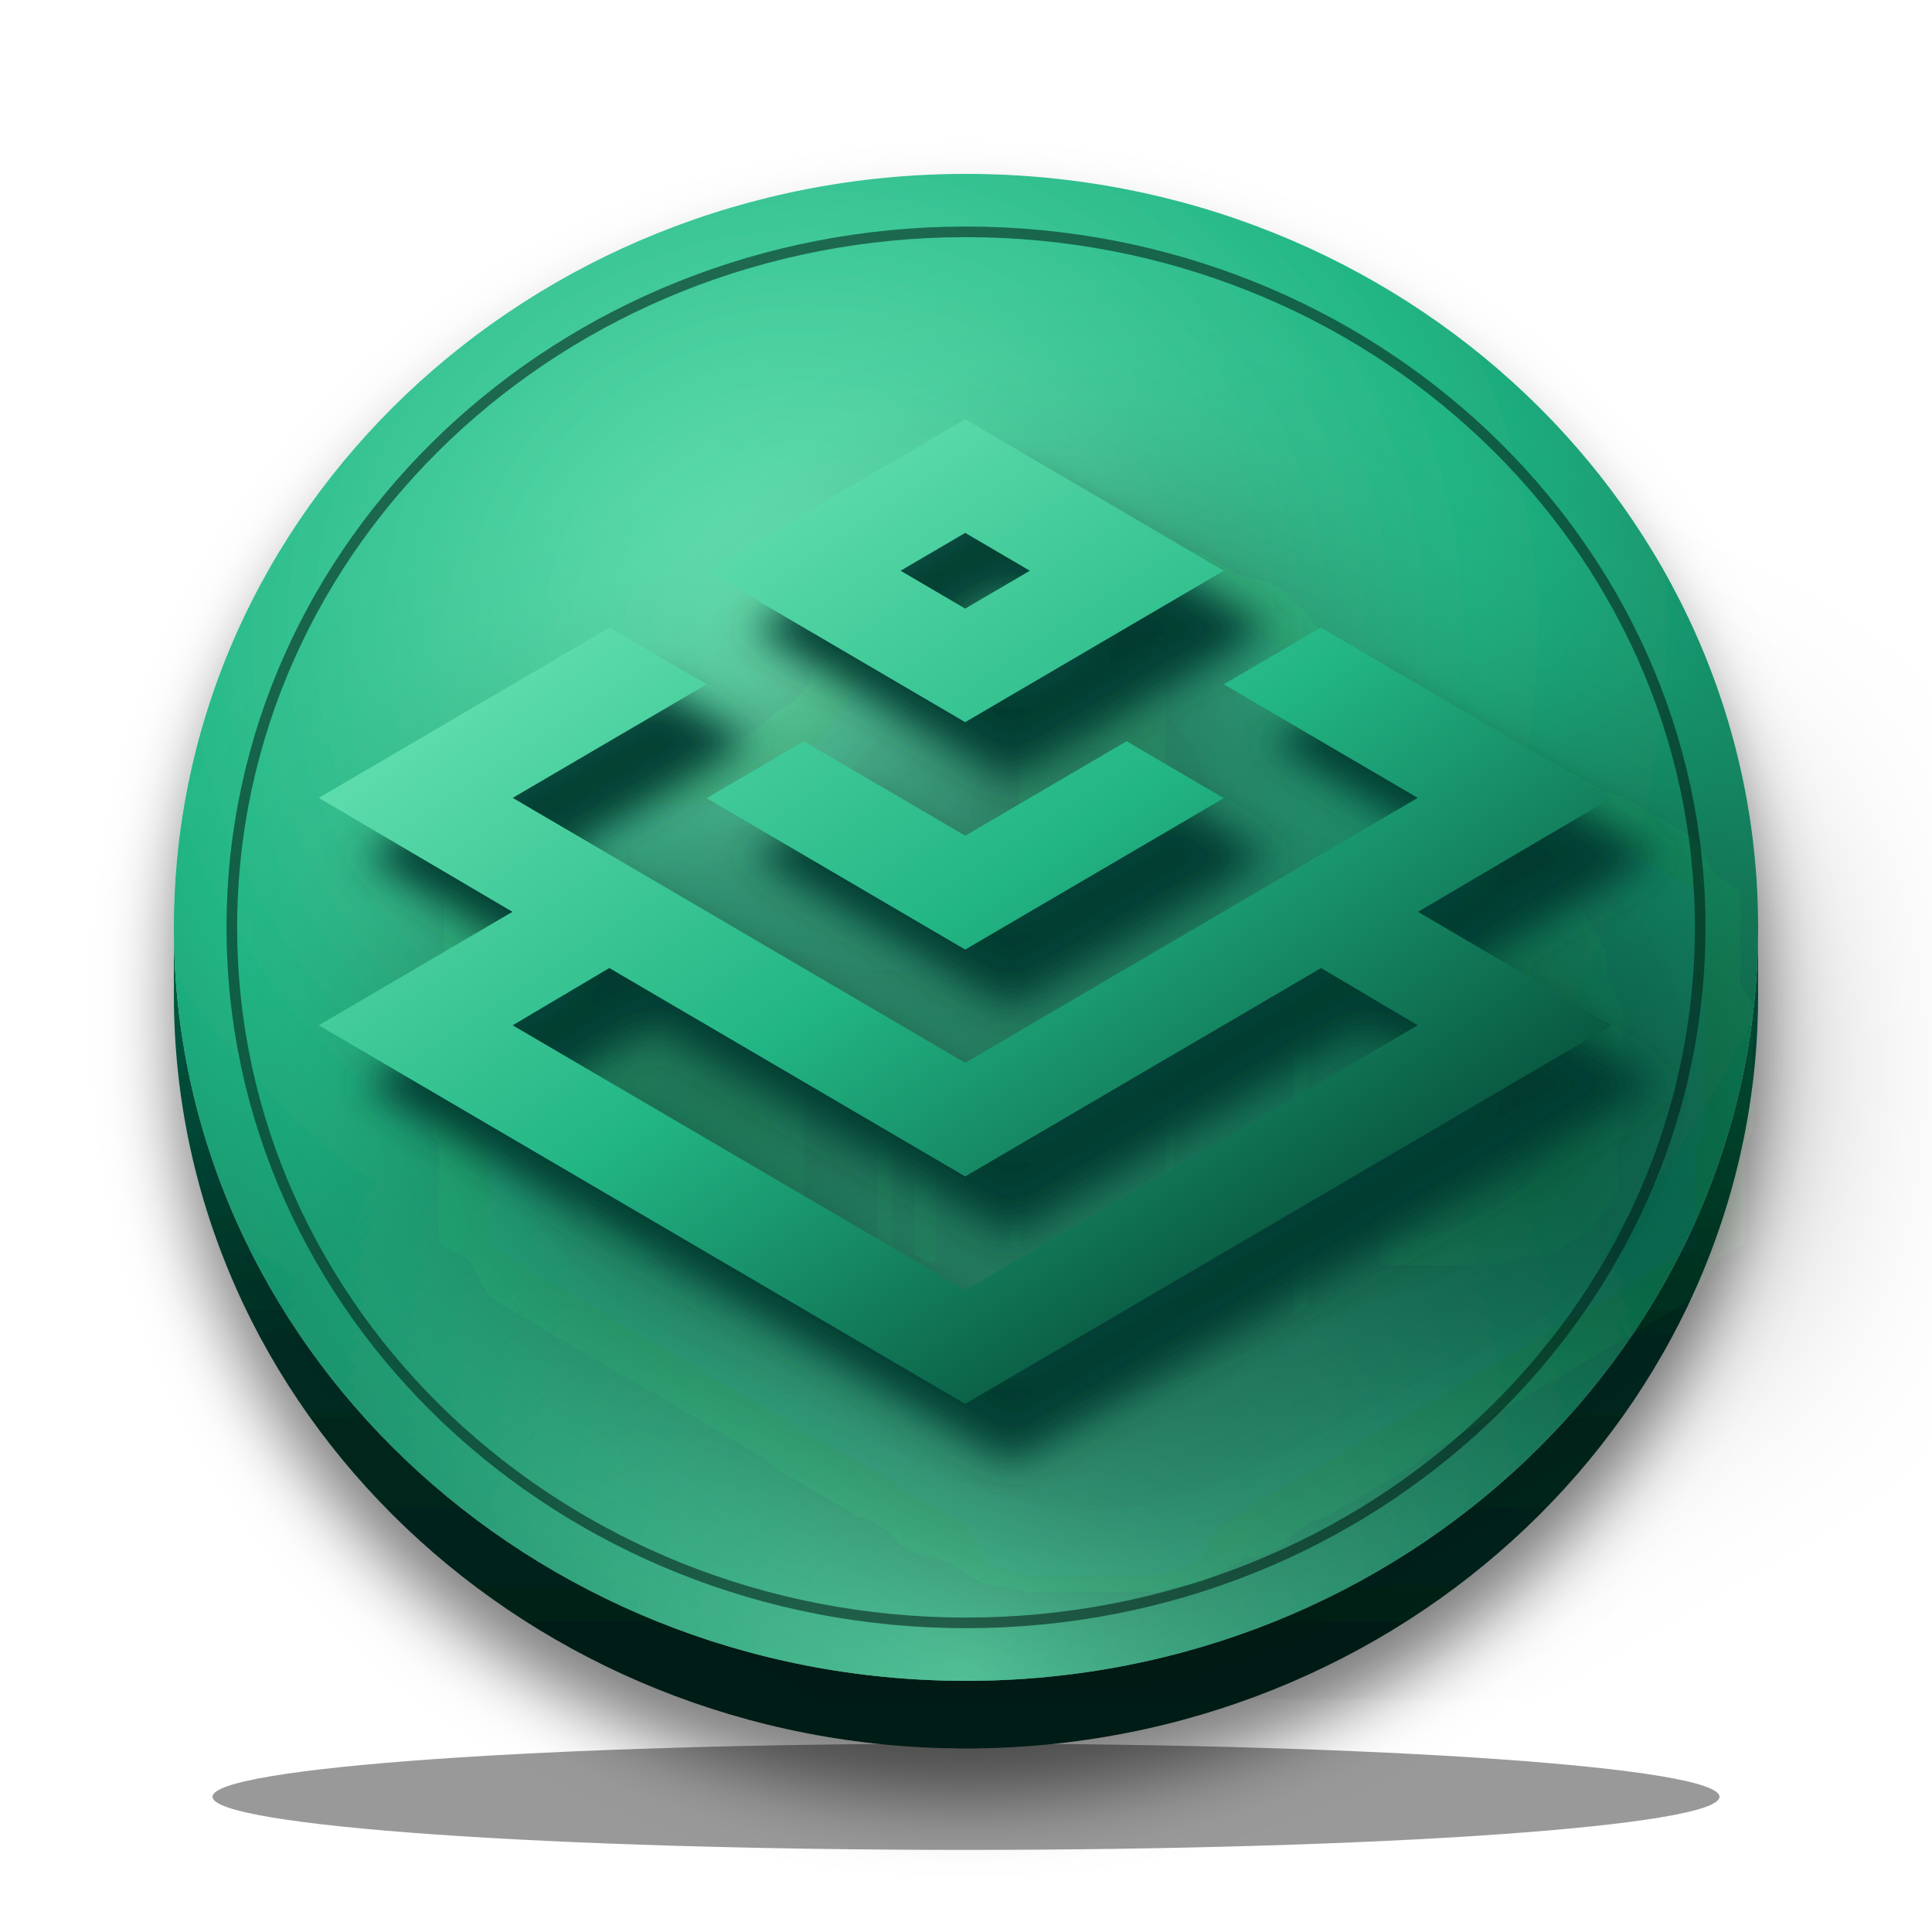
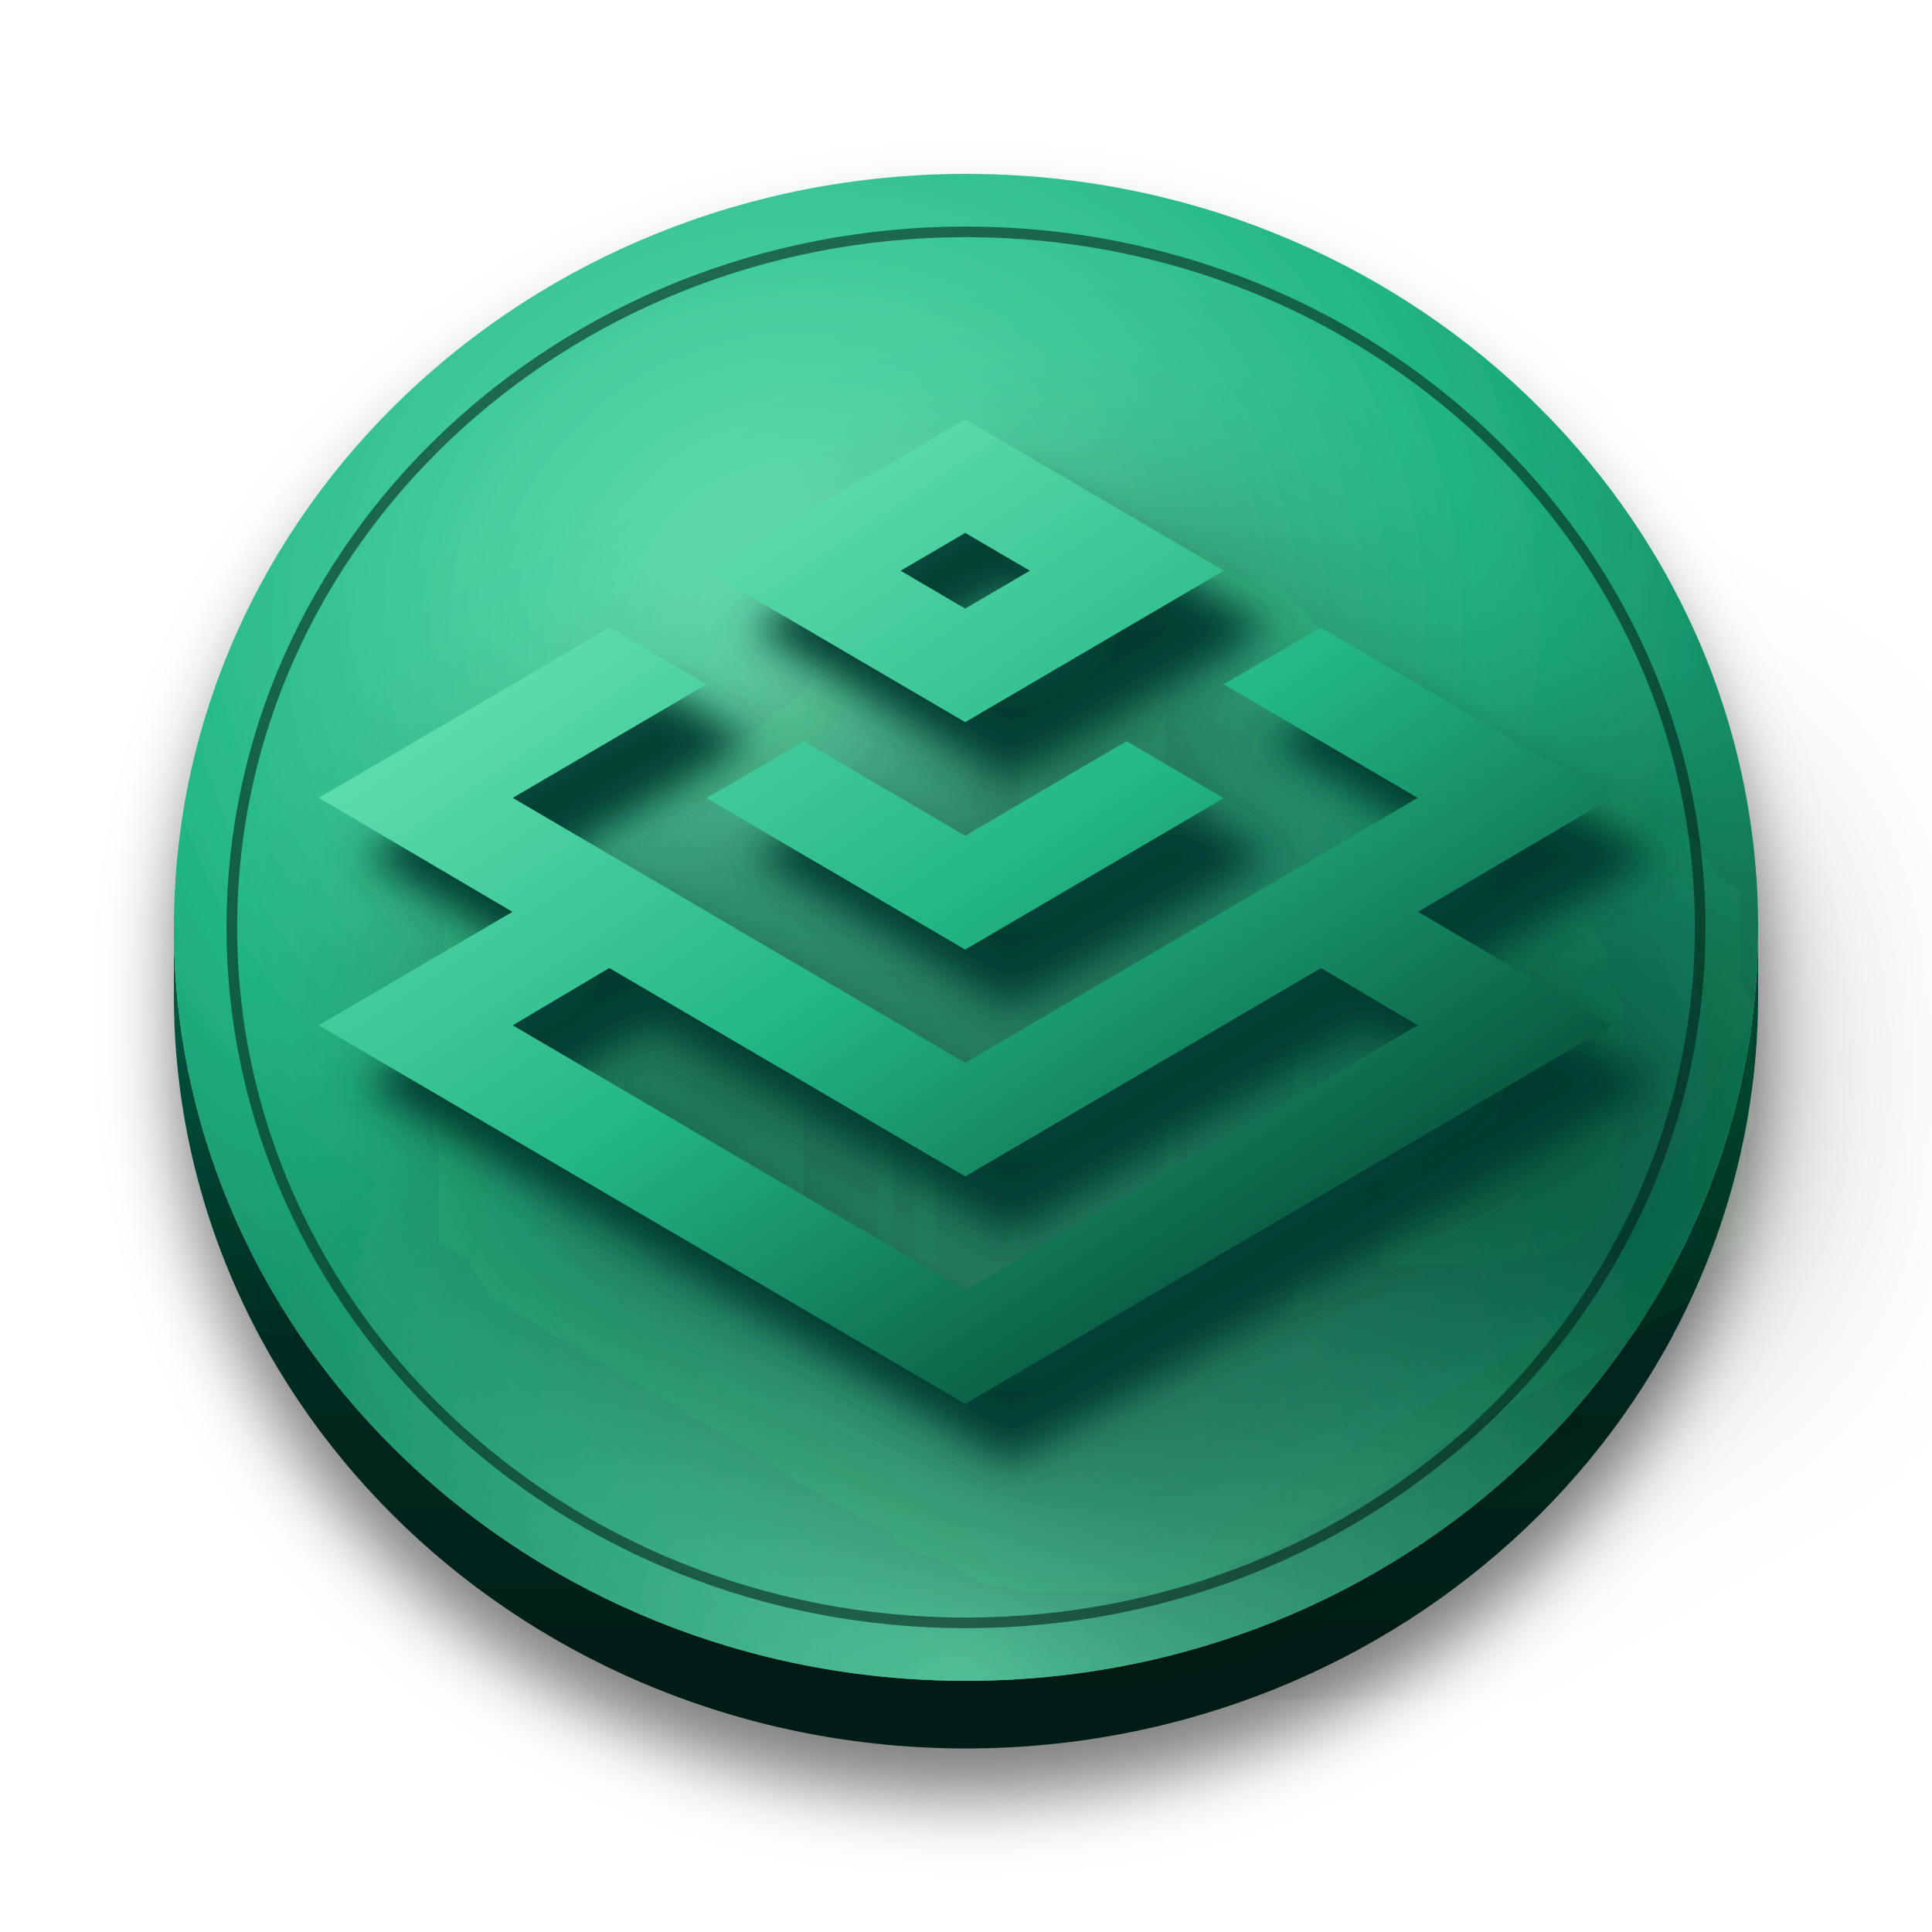
<svg xmlns="http://www.w3.org/2000/svg" viewBox="0 0 200 200" width="200" height="200">
  <defs>
    <radialGradient id="cg-face" cx="0.4" cy="0.3" r="0.95">
      <stop offset="0" stop-color="#6EE7B7" />
      <stop offset="0.45" stop-color="#22B584" />
      <stop offset="0.85" stop-color="#065F46" />
      <stop offset="1" stop-color="#02402F" />
    </radialGradient>
    <linearGradient id="cg-side" x1="0.5" y1="0" x2="0.5" y2="1">
      <stop offset="0" stop-color="#065F46" />
      <stop offset="0.5" stop-color="#022C22" />
      <stop offset="1" stop-color="#011A14" />
    </linearGradient>
    <radialGradient id="cg-rim-light" cx="0.5" cy="0" r="0.5">
      <stop offset="0" stop-color="#6EE7B7" stop-opacity="0.75" />
      <stop offset="1" stop-color="#6EE7B7" stop-opacity="0" />
    </radialGradient>
    <linearGradient id="cg-body" x1="0.15" y1="0.1" x2="0.85" y2="0.9">
      <stop offset="0" stop-color="#6EE7B7" />
      <stop offset="0.5" stop-color="#22B584" />
      <stop offset="1" stop-color="#02402F" />
    </linearGradient>
    <filter id="cg-drop" x="-25%" y="-25%" width="150%" height="150%">
      <feGaussianBlur in="SourceAlpha" stdDeviation="3.5" />
      <feOffset dy="5" />
      <feComponentTransfer>
        <feFuncA type="linear" slope="0.5" />
      </feComponentTransfer>
      <feMerge>
        <feMergeNode />
        <feMergeNode in="SourceGraphic" />
      </feMerge>
    </filter>
    <filter id="cg-cast-deep" x="-30%" y="-30%" width="160%" height="160%">
      <feGaussianBlur stdDeviation="2.8" />
      <feOffset dx="2.5" dy="3.2" />
    </filter>
    <filter id="cg-cast-sharp" x="-30%" y="-30%" width="160%" height="160%">
      <feGaussianBlur stdDeviation="0.4" />
      <feOffset dx="0.9" dy="1.2" />
    </filter>
  </defs>
-   <ellipse cx="100" cy="186" rx="78" ry="5.5" fill="#000000" opacity="0.4" />
  <g filter="url(#cg-drop)">
    <path d="M 18 96 A 82 78 0 0 0 182 96 L 182 103 A 82 78 0 0 1 18 103 Z" fill="url(#cg-side)" />
    <g stroke="#011A14" stroke-opacity="0.85" stroke-width="1.4" stroke-linecap="round">
      <line x1="22" y1="108" x2="22" y2="117" />
      <line x1="30" y1="116" x2="30" y2="125" />
      <line x1="40" y1="123" x2="40" y2="132" />
      <line x1="50" y1="129" x2="50" y2="138" />
      <line x1="60" y1="133" x2="60" y2="142" />
      <line x1="70" y1="136" x2="70" y2="145" />
      <line x1="80" y1="138" x2="80" y2="147" />
      <line x1="90" y1="139" x2="90" y2="148" />
      <line x1="100" y1="139" x2="100" y2="148" />
      <line x1="110" y1="139" x2="110" y2="148" />
      <line x1="120" y1="138" x2="120" y2="147" />
      <line x1="130" y1="136" x2="130" y2="145" />
      <line x1="140" y1="133" x2="140" y2="142" />
      <line x1="150" y1="129" x2="150" y2="138" />
      <line x1="160" y1="123" x2="160" y2="132" />
      <line x1="170" y1="116" x2="170" y2="125" />
      <line x1="178" y1="108" x2="178" y2="117" />
    </g>
    <ellipse cx="100" cy="96" rx="82" ry="78" fill="url(#cg-face)" />
    <ellipse cx="100" cy="96" rx="82" ry="78" fill="url(#cg-rim-light)" transform="rotate(180 100 96)" />
  </g>
  <ellipse cx="100" cy="96" rx="76" ry="72" fill="none" stroke="#011A14" stroke-width="1.1" stroke-opacity="0.55" />
  <g transform="translate(33 30) scale(5.25 5.05)">
    <path fill="#011A14" fill-opacity="0.9" filter="url(#cg-cast-deep)" d="M25.493 10.415L21.674 12.751L25.493 15.077L12.746 22.837L0 15.077L3.819 12.751L0 10.415L5.736 6.923L7.648 8.087L3.824 10.415L12.746 15.847L21.669 10.415L17.845 8.087L19.757 6.923L25.493 10.415ZM12.746 18.175L5.729 13.903L3.823 15.077L12.746 20.509L21.669 15.077L19.764 13.903L12.746 18.175ZM17.845 10.421L12.746 13.525L7.648 10.421L9.564 9.254L12.746 11.191L15.929 9.254L17.845 10.421ZM17.845 5.759L12.746 8.863L7.648 5.759L12.746 2.655L17.845 5.759ZM11.472 5.759L12.746 6.535L14.021 5.759L12.746 4.983L11.472 5.759Z" />
    <path fill="#053B30" fill-opacity="0.95" filter="url(#cg-cast-sharp)" d="M25.493 10.415L21.674 12.751L25.493 15.077L12.746 22.837L0 15.077L3.819 12.751L0 10.415L5.736 6.923L7.648 8.087L3.824 10.415L12.746 15.847L21.669 10.415L17.845 8.087L19.757 6.923L25.493 10.415ZM12.746 18.175L5.729 13.903L3.823 15.077L12.746 20.509L21.669 15.077L19.764 13.903L12.746 18.175ZM17.845 10.421L12.746 13.525L7.648 10.421L9.564 9.254L12.746 11.191L15.929 9.254L17.845 10.421ZM17.845 5.759L12.746 8.863L7.648 5.759L12.746 2.655L17.845 5.759ZM11.472 5.759L12.746 6.535L14.021 5.759L12.746 4.983L11.472 5.759Z" />
    <path fill="url(#cg-body)" d="M25.493 10.415L21.674 12.751L25.493 15.077L12.746 22.837L0 15.077L3.819 12.751L0 10.415L5.736 6.923L7.648 8.087L3.824 10.415L12.746 15.847L21.669 10.415L17.845 8.087L19.757 6.923L25.493 10.415ZM12.746 18.175L5.729 13.903L3.823 15.077L12.746 20.509L21.669 15.077L19.764 13.903L12.746 18.175ZM17.845 10.421L12.746 13.525L7.648 10.421L9.564 9.254L12.746 11.191L15.929 9.254L17.845 10.421ZM17.845 5.759L12.746 8.863L7.648 5.759L12.746 2.655L17.845 5.759ZM11.472 5.759L12.746 6.535L14.021 5.759L12.746 4.983L11.472 5.759Z" />
  </g>
</svg>
